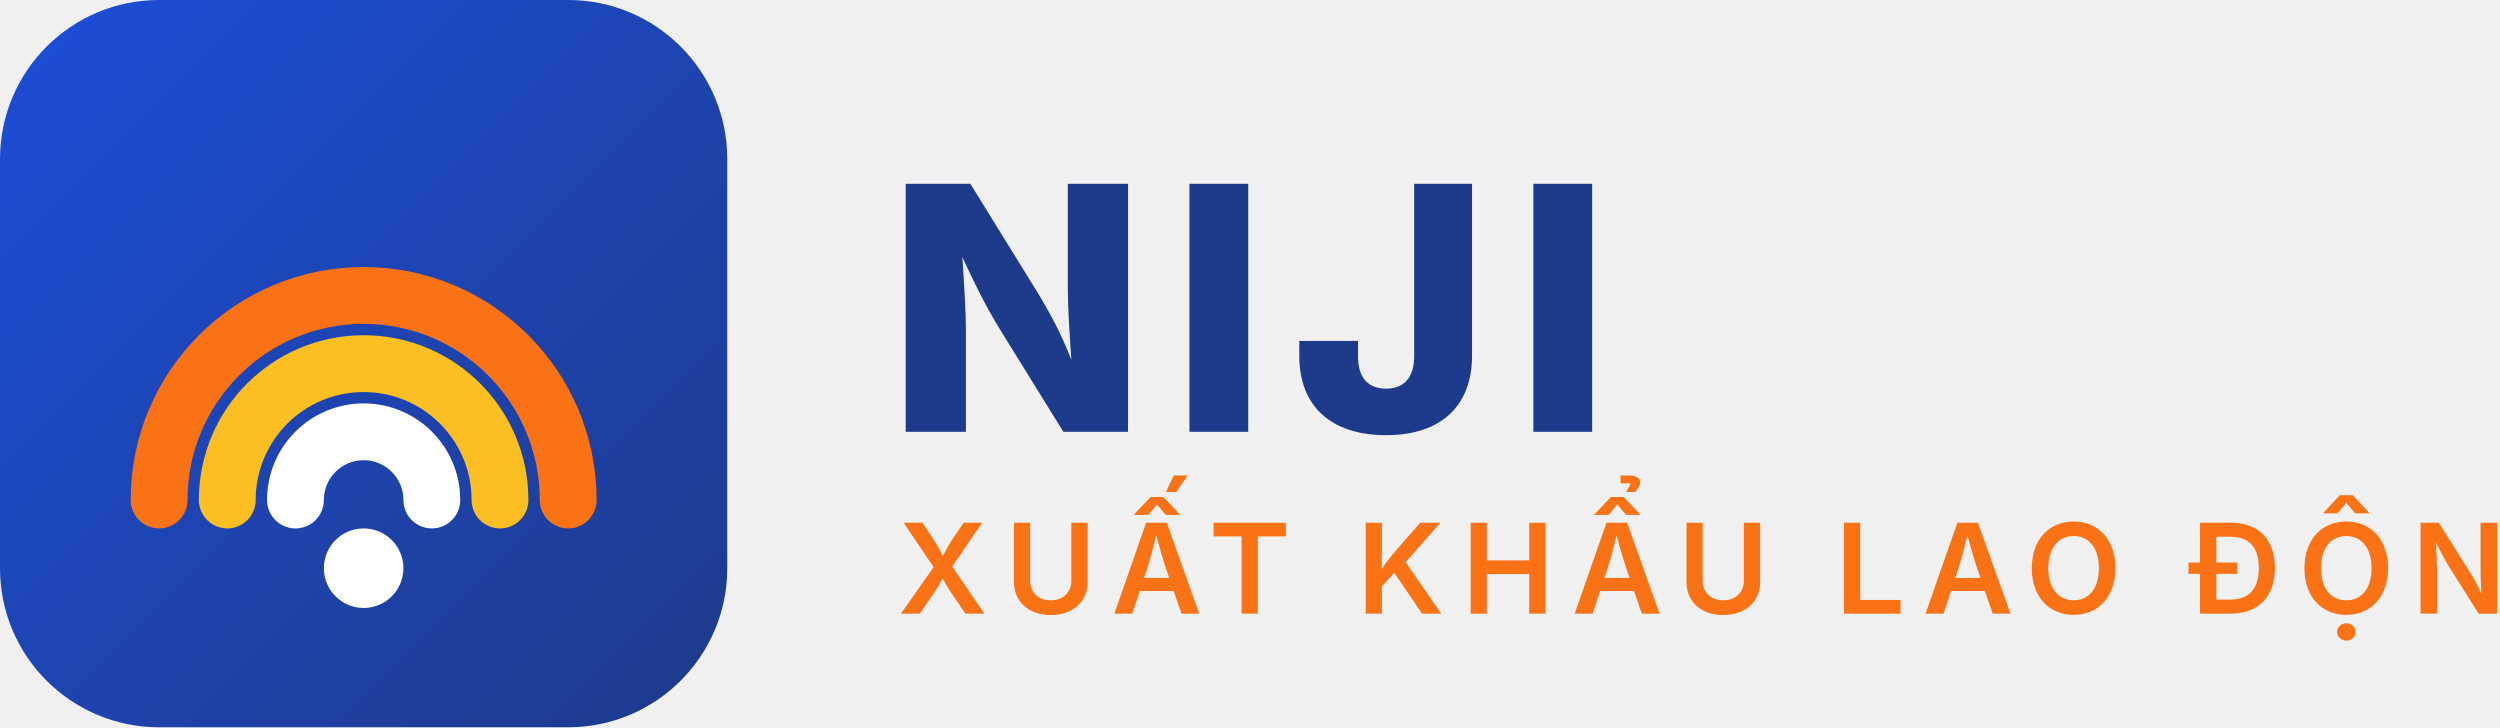
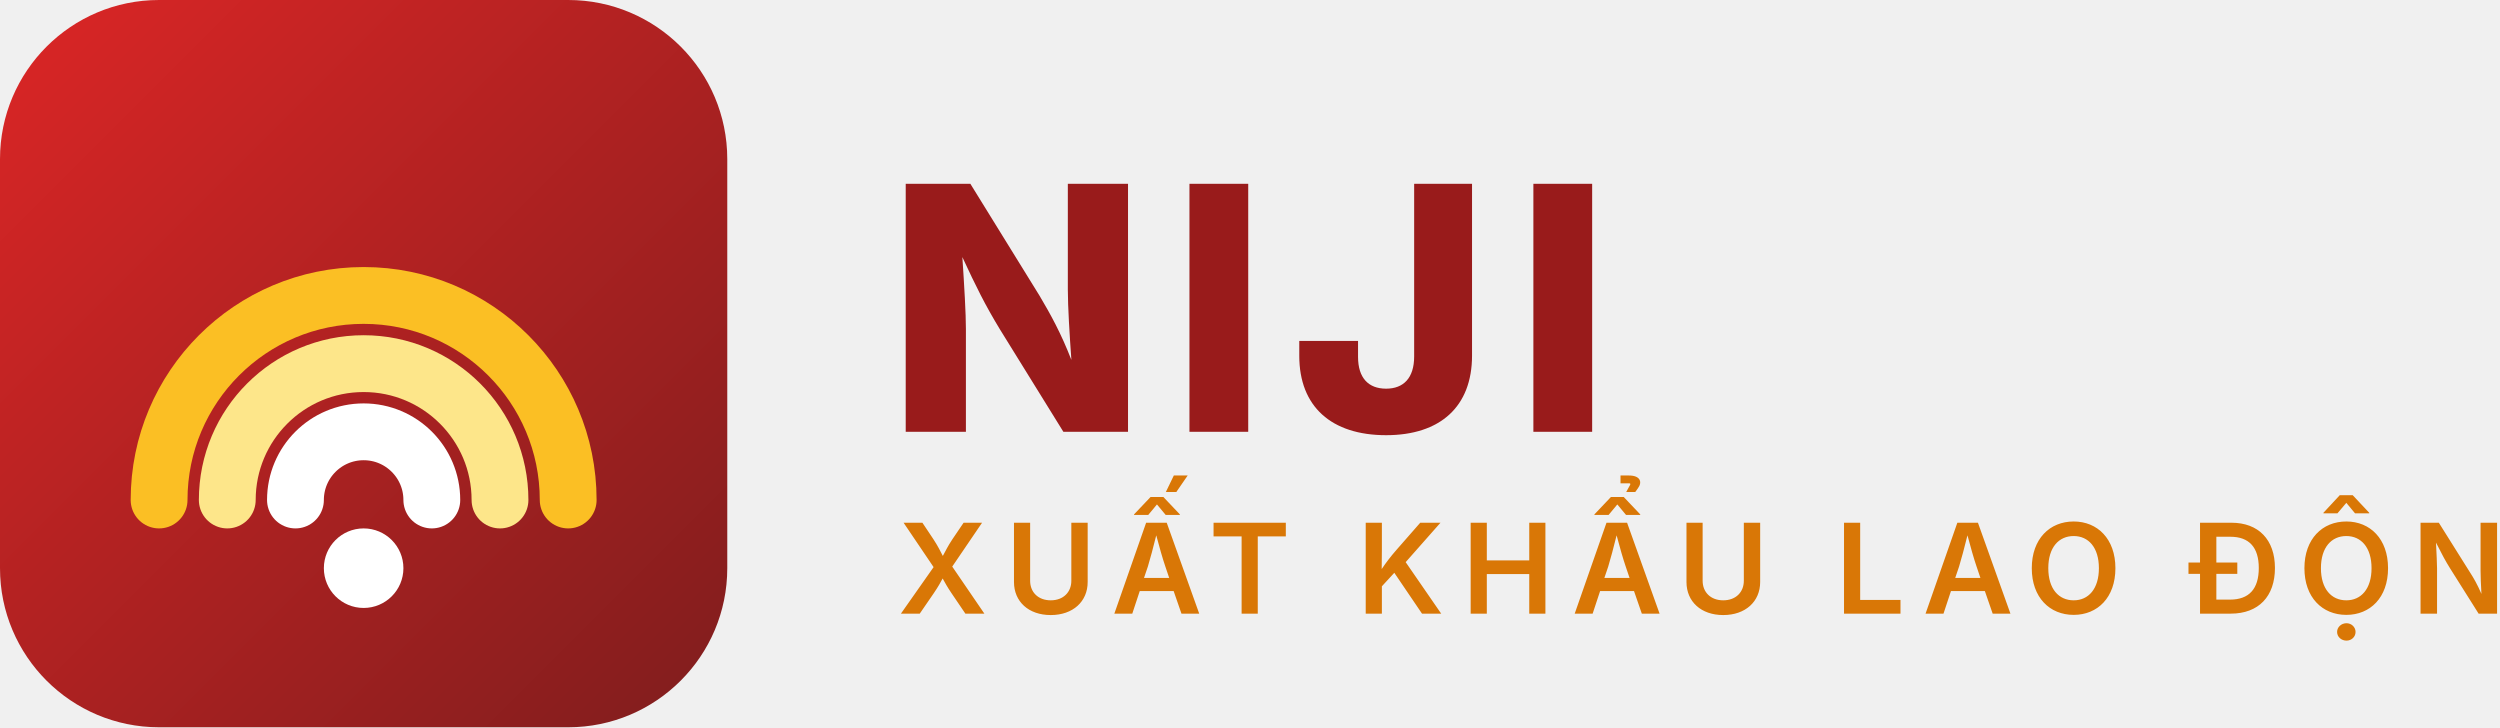
<svg xmlns="http://www.w3.org/2000/svg" viewBox="0 0 220 64" width="220" height="64" role="img" aria-label="NIJI">
  <defs>
    <linearGradient id="g" x1="0" y1="0" x2="1" y2="1">
-       <stop offset="0" stop-color="#1d4ed8" />
-       <stop offset="1" stop-color="#1e3a8a" />
+       <stop offset="0" stop-color="#dc2626" />
+       <stop offset="1" stop-color="#7f1d1d" />
    </linearGradient>
  </defs>
  <rect width="64" height="64" rx="14" fill="url(#g)" />
-   <path d="M14 44a18 18 0 0 1 36 0" fill="none" stroke="#f97316" stroke-width="5" stroke-linecap="round" />
-   <path d="M20 44a12 12 0 0 1 24 0" fill="none" stroke="#fbbf24" stroke-width="5" stroke-linecap="round" />
+   <path d="M14 44a18 18 0 0 1 36 0" fill="none" stroke="#fbbf24" stroke-width="5" stroke-linecap="round" />
+   <path d="M20 44a12 12 0 0 1 24 0" fill="none" stroke="#fde68a" stroke-width="5" stroke-linecap="round" />
  <path d="M26 44a6 6 0 0 1 12 0" fill="none" stroke="#ffffff" stroke-width="5" stroke-linecap="round" />
  <circle cx="32" cy="50" r="3.5" fill="#ffffff" />
-   <text x="78" y="38" font-family="Be Vietnam Pro, Inter, Arial, sans-serif" font-size="30" font-weight="800" fill="#1e3a8a" letter-spacing="2">NIJI</text>
-   <text x="79" y="54" font-family="Be Vietnam Pro, Inter, Arial, sans-serif" font-size="11" font-weight="600" fill="#f97316" letter-spacing="1.5">XUẤT KHẨU LAO ĐỘNG</text>
+   <text x="78" y="38" font-family="Be Vietnam Pro, Inter, Arial, sans-serif" font-size="30" font-weight="800" fill="#991b1b" letter-spacing="2">NIJI</text>
+   <text x="79" y="54" font-family="Be Vietnam Pro, Inter, Arial, sans-serif" font-size="11" font-weight="600" fill="#d97706" letter-spacing="1.5">XUẤT KHẨU LAO ĐỘNG</text>
</svg>
